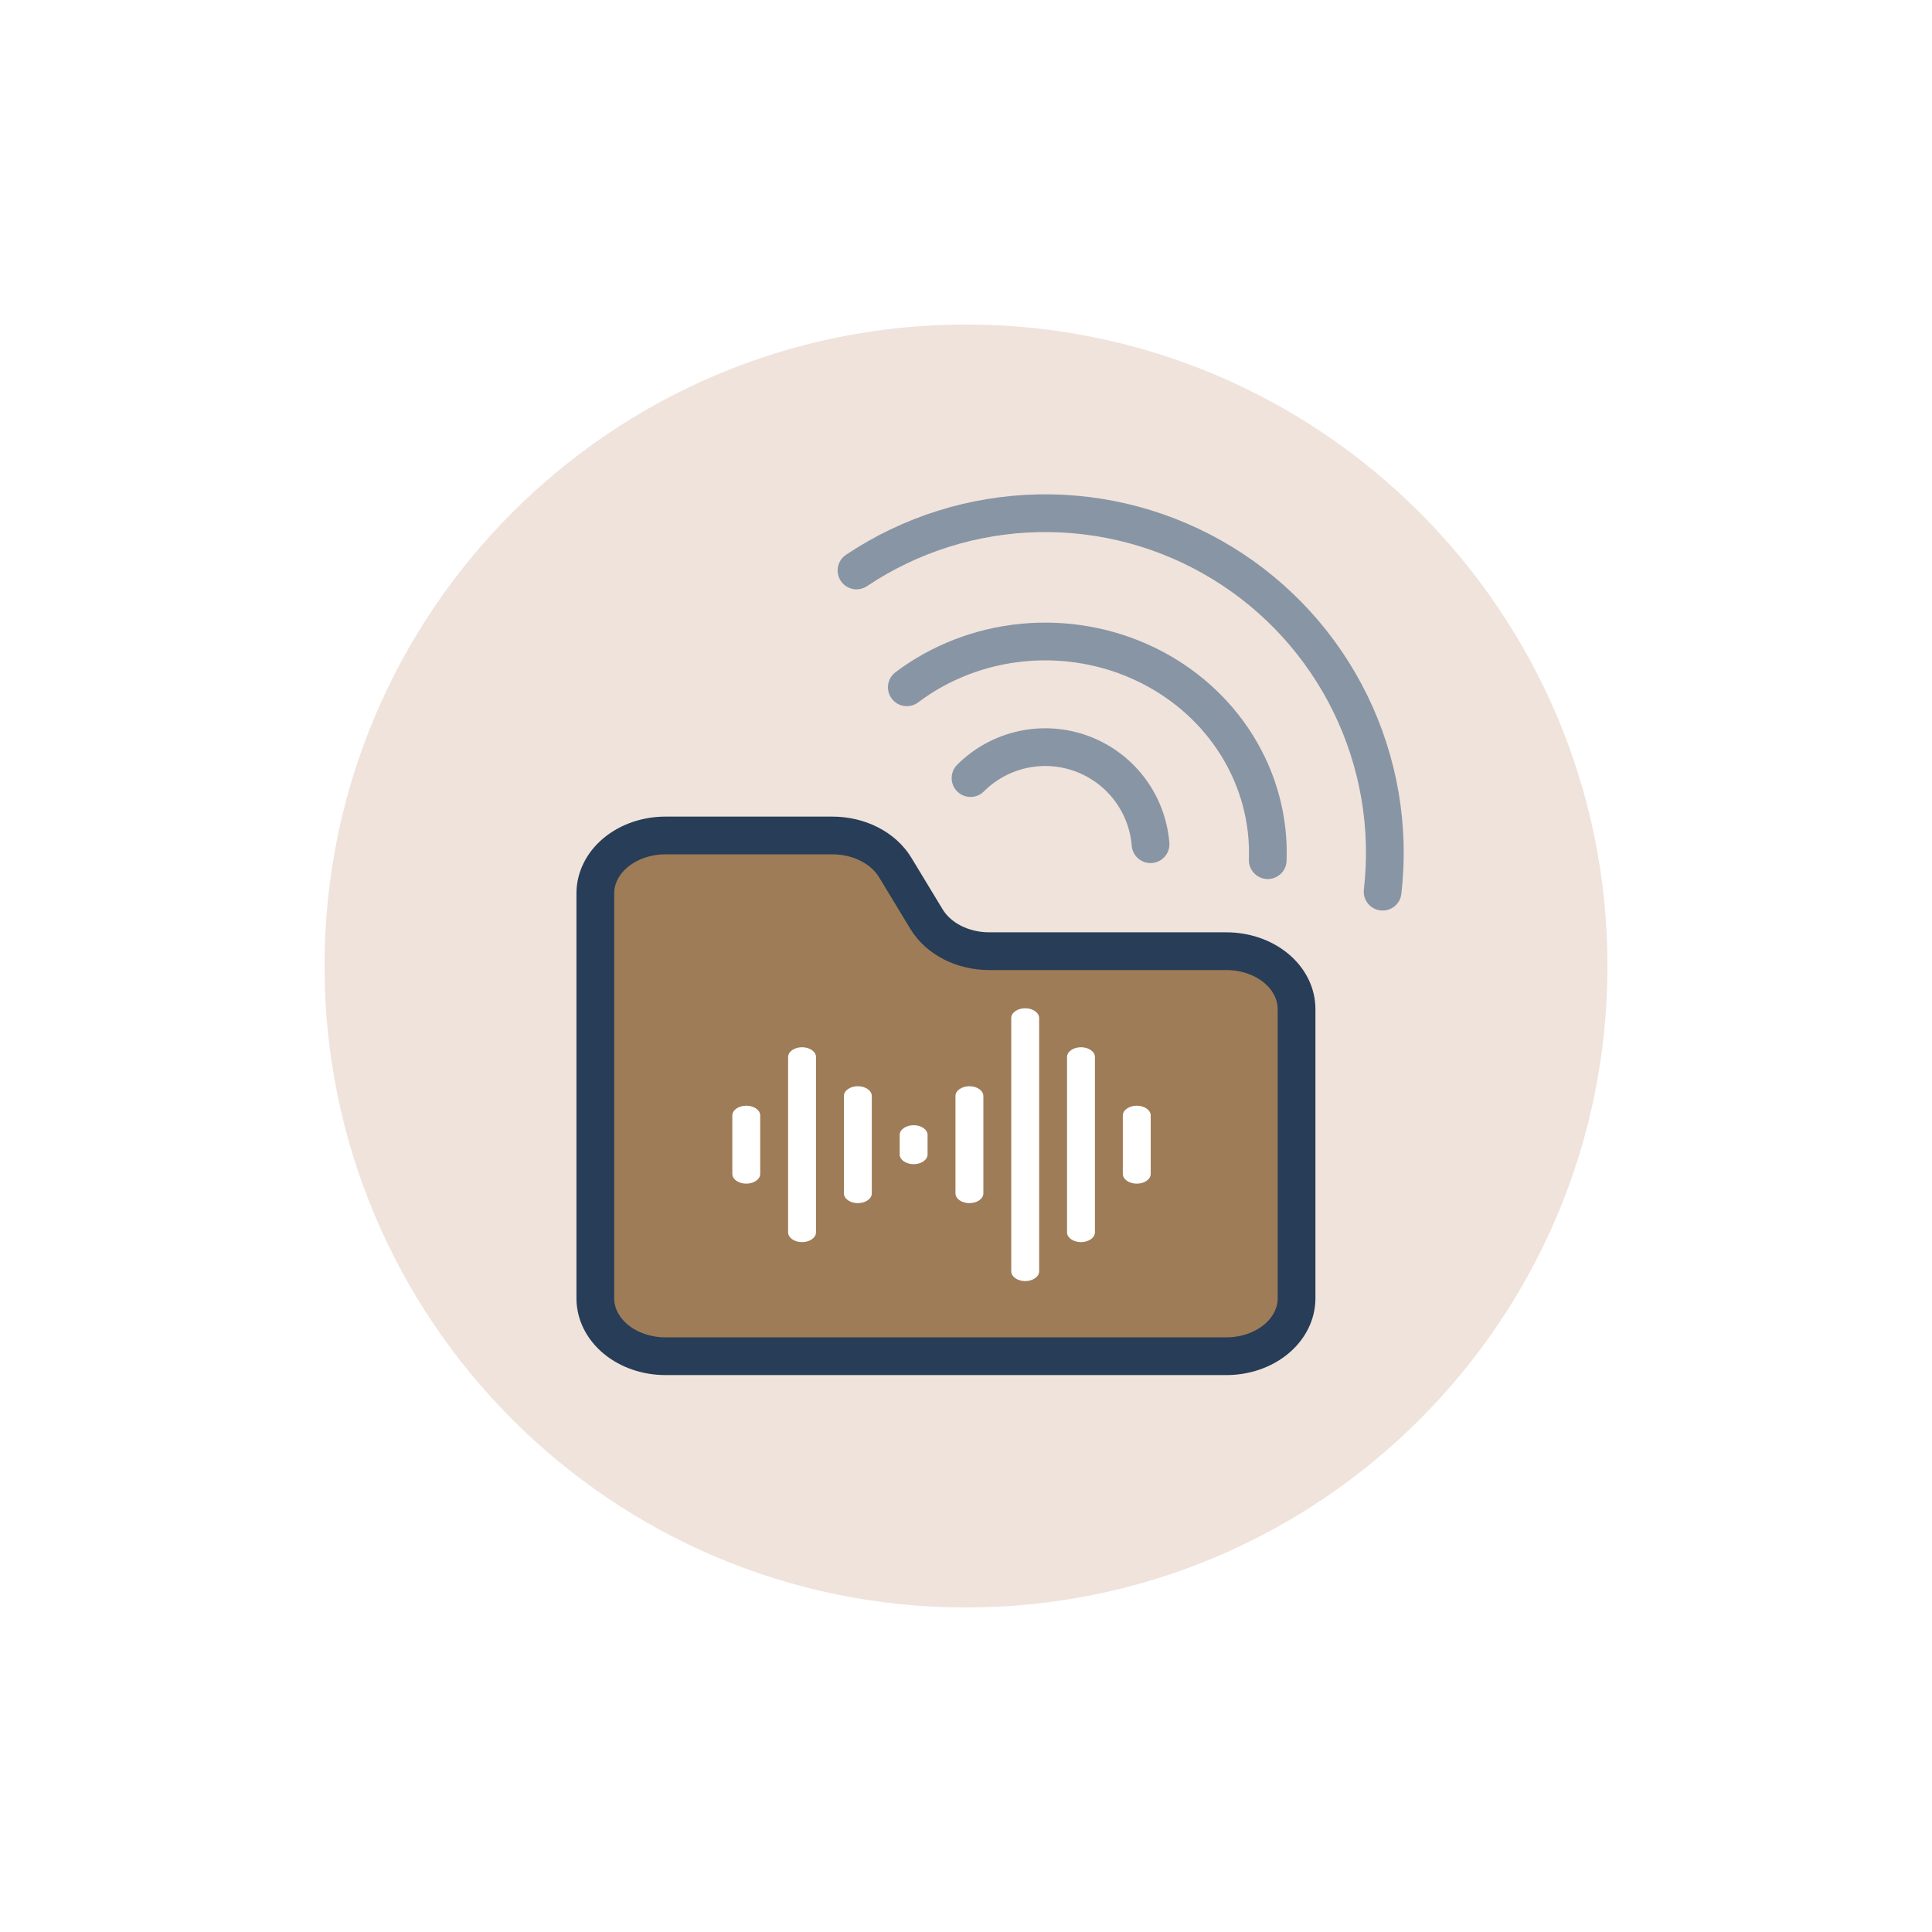
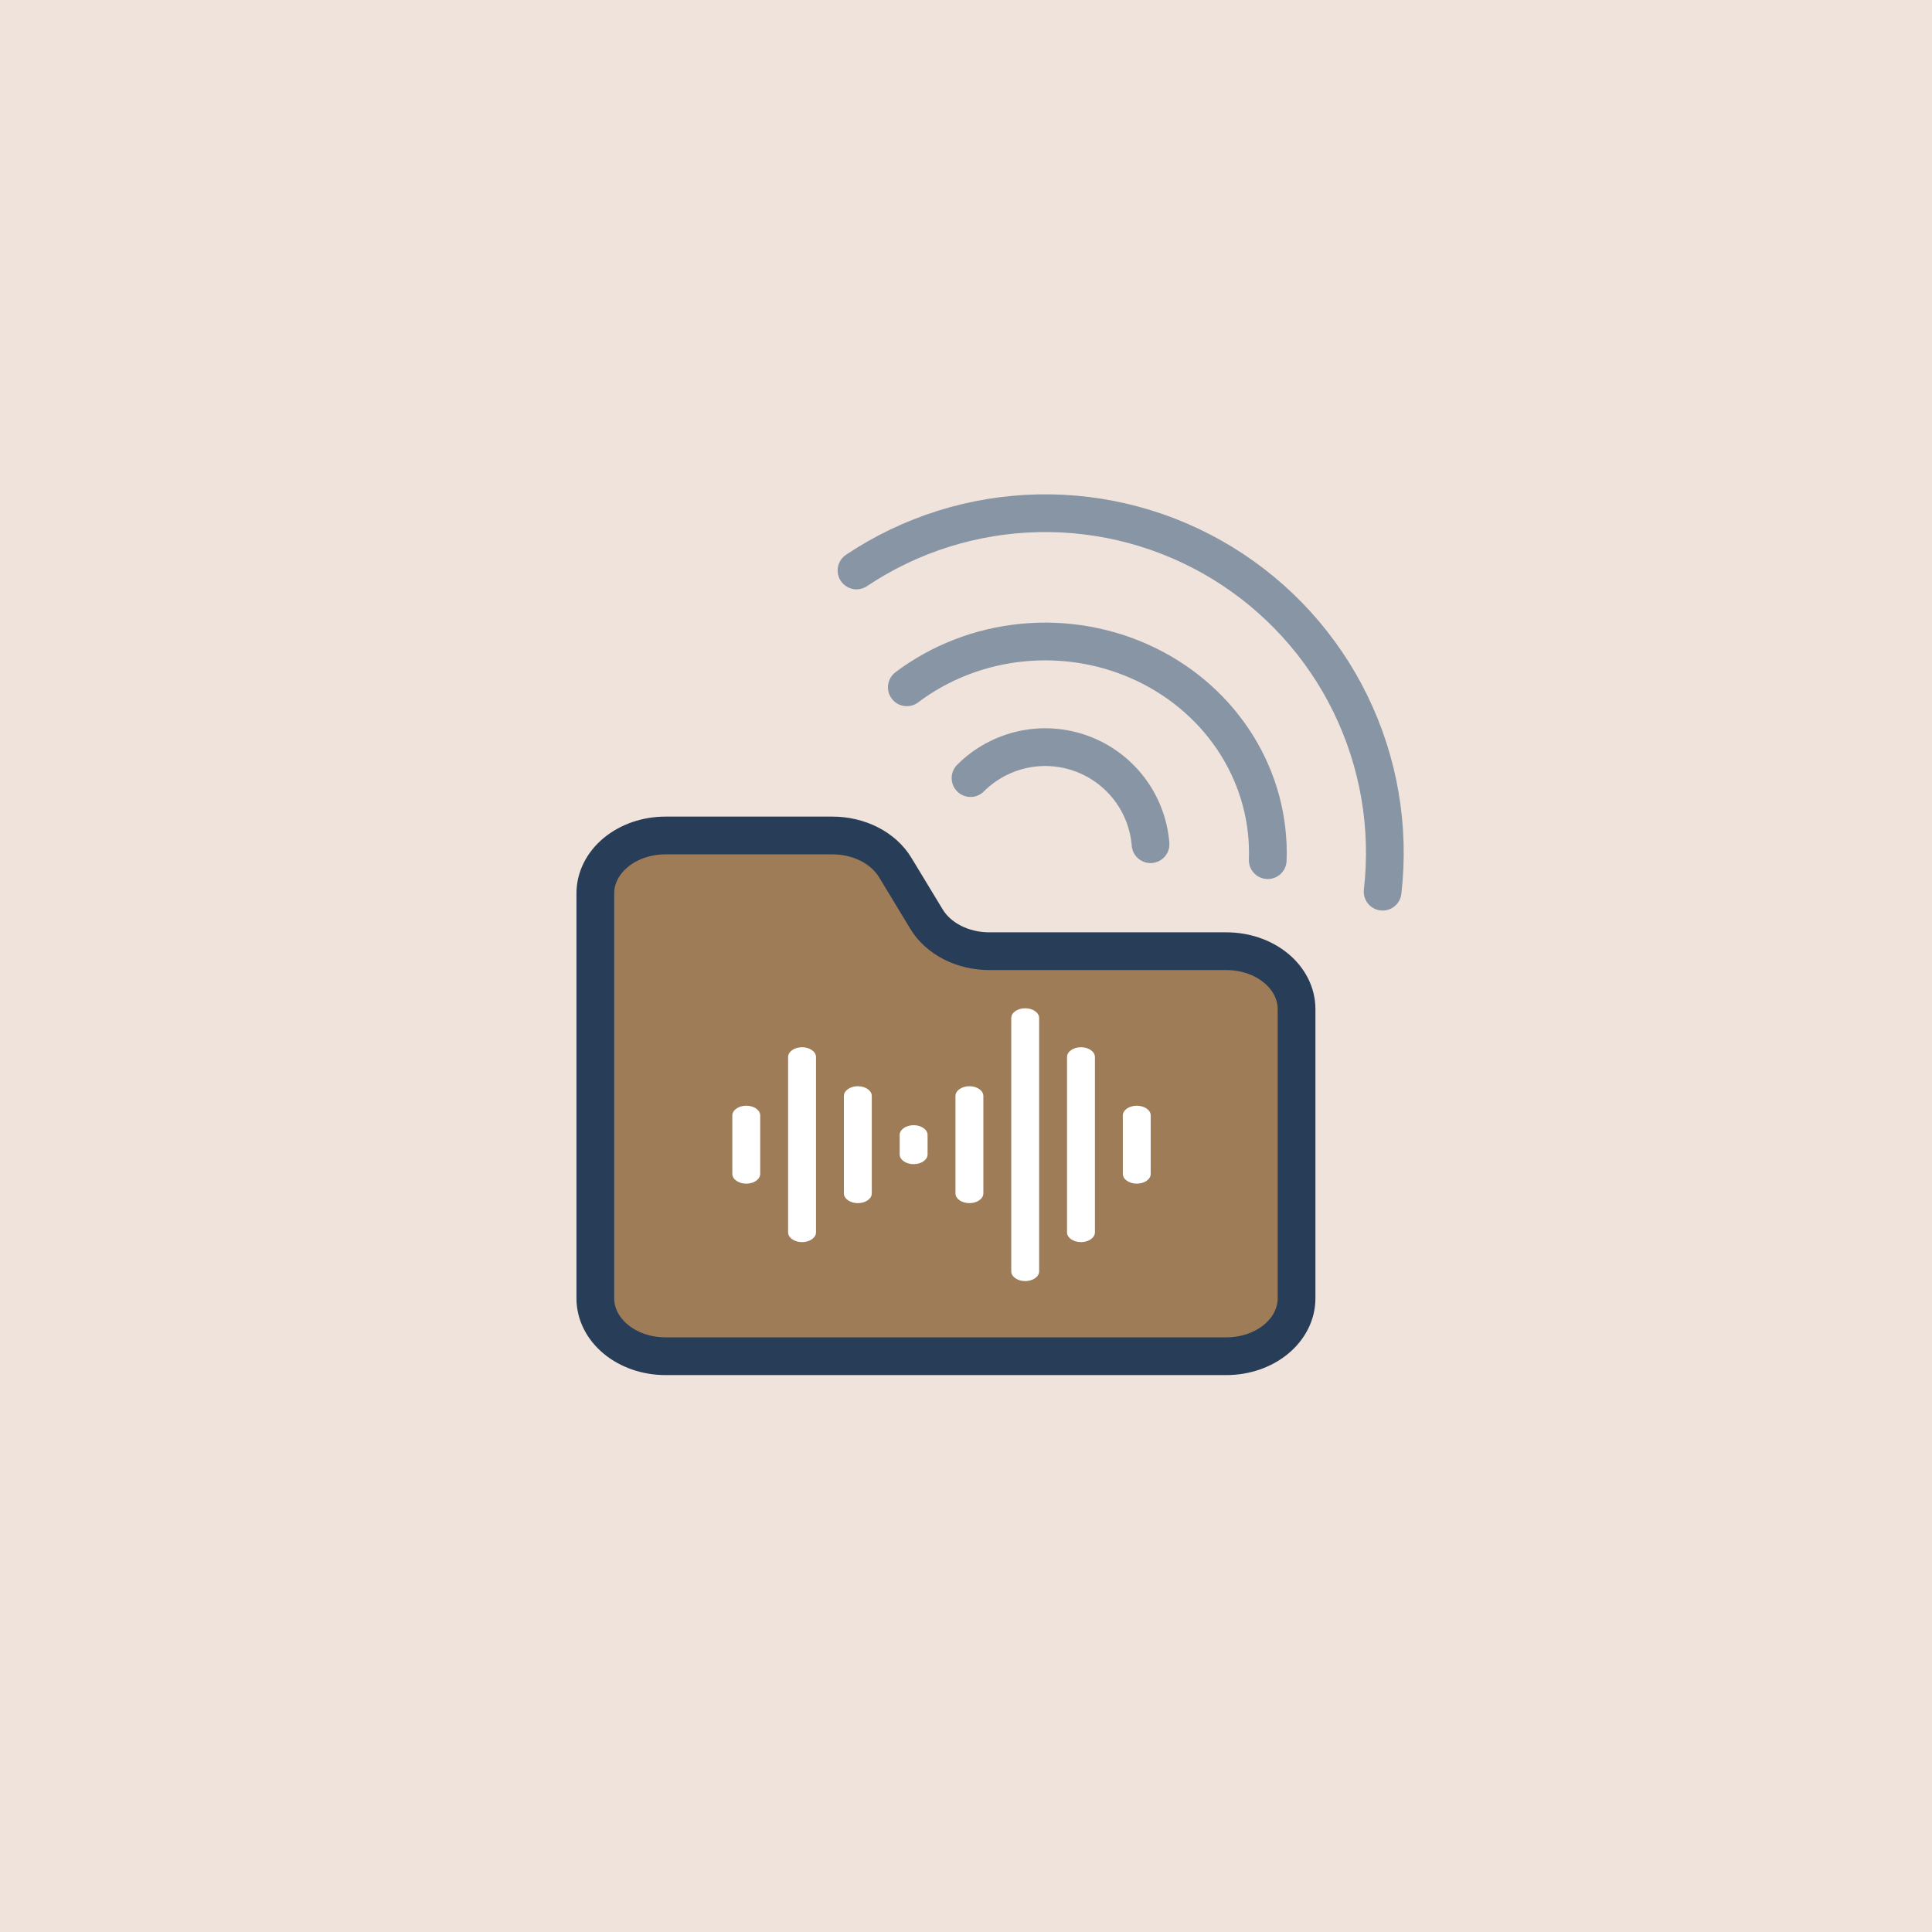
<svg xmlns="http://www.w3.org/2000/svg" width="512" height="512" viewBox="0 0 512 512" fill="none">
-   <rect width="512" height="512" fill="white" />
+   <rect width="512" height="512" fill="#F0E3DB" />
  <circle cx="256" cy="256" r="170" fill="#F0E3DB" />
-   <path d="M343.601 344.077V267.41C343.601 263.344 341.643 259.444 338.158 256.568C334.673 253.692 329.946 252.077 325.017 252.077H262.168C258.717 252.077 255.333 251.283 252.397 249.786C249.461 248.288 247.089 246.145 245.546 243.598L237.239 229.89C235.695 227.341 233.321 225.197 230.384 223.699C227.446 222.202 224.06 221.409 220.607 221.41H176.351C171.422 221.41 166.695 223.026 163.21 225.901C159.725 228.777 157.767 232.677 157.767 236.744V344.077C157.767 348.144 159.725 352.044 163.21 354.919C166.695 357.795 171.422 359.41 176.351 359.41H325.017C329.946 359.41 334.673 357.795 338.158 354.919C341.643 352.044 343.601 348.144 343.601 344.077Z" fill="#9E7C57" stroke-width="10" stroke-linecap="round" stroke-linejoin="round" stroke="#283D57" />
-   <path d="M257.201 206.201C260.98 202.422 265.761 199.804 270.98 198.655C276.199 197.506 281.638 197.874 286.654 199.717C291.67 201.56 296.055 204.799 299.289 209.053C302.524 213.307 304.473 218.398 304.907 223.724" stroke-width="10" stroke-linecap="round" stroke="#8895A5" />
+   <path d="M343.601 344.077V267.41C343.601 263.344 341.643 259.444 338.158 256.568C334.673 253.692 329.946 252.077 325.017 252.077H262.168C258.717 252.077 255.333 251.283 252.397 249.786C249.461 248.288 247.089 246.145 245.546 243.598L237.239 229.89C235.695 227.341 233.321 225.197 230.384 223.699C227.446 222.202 224.06 221.409 220.607 221.41H176.351C171.422 221.41 166.695 223.026 163.21 225.901C159.725 228.777 157.767 232.677 157.767 236.744V344.077C157.767 348.144 159.725 352.044 163.21 354.919C166.695 357.795 171.422 359.41 176.351 359.41H325.017C329.946 359.41 334.673 357.795 338.158 354.919C341.643 352.044 343.601 348.144 343.601 344.077Z" fill="#9E7C57" stroke="#283D57" stroke-width="10" stroke-linecap="round" stroke-linejoin="round" />
+   <path d="M257.201 206.201C260.98 202.422 265.761 199.804 270.98 198.655C276.199 197.506 281.638 197.874 286.654 199.717C291.67 201.56 296.055 204.799 299.289 209.053C302.524 213.307 304.473 218.398 304.907 223.724" stroke="#8895A5" stroke-width="10" stroke-linecap="round" />
  <path d="M197.769 293.023C195.736 293.023 194.073 294.185 194.073 295.605V311.098C194.073 312.519 195.736 313.681 197.769 313.681C199.802 313.681 201.465 312.519 201.465 311.098V295.605C201.465 294.185 199.802 293.023 197.769 293.023ZM301.256 293.023C299.223 293.023 297.56 294.185 297.56 295.605V311.098C297.56 312.519 299.223 313.681 301.256 313.681C303.289 313.681 304.952 312.519 304.952 311.098V295.605C304.952 294.185 303.289 293.023 301.256 293.023ZM212.553 277.53C210.52 277.53 208.857 278.692 208.857 280.112V326.591C208.857 328.012 210.52 329.174 212.553 329.174C214.586 329.174 216.249 328.012 216.249 326.591V280.112C216.249 278.692 214.586 277.53 212.553 277.53ZM227.337 287.859C225.304 287.859 223.641 289.021 223.641 290.441V316.263C223.641 317.683 225.304 318.845 227.337 318.845C229.369 318.845 231.033 317.683 231.033 316.263V290.441C231.033 289.021 229.369 287.859 227.337 287.859ZM242.121 298.187C240.088 298.187 238.425 299.349 238.425 300.77V305.934C238.425 307.354 240.088 308.516 242.121 308.516C244.153 308.516 245.817 307.354 245.817 305.934V300.77C245.817 299.349 244.153 298.187 242.121 298.187ZM256.904 287.859C254.872 287.859 253.209 289.021 253.209 290.441V316.263C253.209 317.683 254.872 318.845 256.904 318.845C258.937 318.845 260.6 317.683 260.6 316.263V290.441C260.6 289.021 258.937 287.859 256.904 287.859ZM271.688 267.201C269.656 267.201 267.992 268.363 267.992 269.784V336.92C267.992 338.34 269.656 339.502 271.688 339.502C273.721 339.502 275.384 338.34 275.384 336.92V269.784C275.384 268.363 273.721 267.201 271.688 267.201ZM286.472 277.53C284.44 277.53 282.776 278.692 282.776 280.112V326.591C282.776 328.012 284.44 329.174 286.472 329.174C288.505 329.174 290.168 328.012 290.168 326.591V280.112C290.168 278.692 288.505 277.53 286.472 277.53Z" fill="white" />
-   <path d="M240.317 182.142C249.148 175.487 259.818 171.363 271.07 170.284C282.323 169.205 293.655 171.219 303.723 176.075C313.789 180.929 322.152 188.411 327.851 197.604C333.548 206.795 336.355 217.325 335.964 227.954" stroke-width="10" stroke-linecap="round" stroke="#8895A5" />
-   <path d="M226.981 151.179C241.261 141.633 257.975 136.372 275.149 136.019C292.322 135.666 309.238 140.234 323.899 149.185C338.559 158.136 350.352 171.095 357.885 186.533C365.417 201.97 368.375 219.241 366.408 236.305" stroke-width="10" stroke-linecap="round" stroke="#8895A5" />
+   <path d="M240.317 182.142C249.148 175.487 259.818 171.363 271.07 170.284C282.323 169.205 293.655 171.219 303.723 176.075C313.789 180.929 322.152 188.411 327.851 197.604C333.548 206.795 336.355 217.325 335.964 227.954" stroke="#8895A5" stroke-width="10" stroke-linecap="round" />
+   <path d="M226.981 151.179C241.261 141.633 257.975 136.372 275.149 136.019C292.322 135.666 309.238 140.234 323.899 149.185C338.559 158.136 350.352 171.095 357.885 186.533C365.417 201.97 368.375 219.241 366.408 236.305" stroke="#8895A5" stroke-width="10" stroke-linecap="round" />
</svg>
